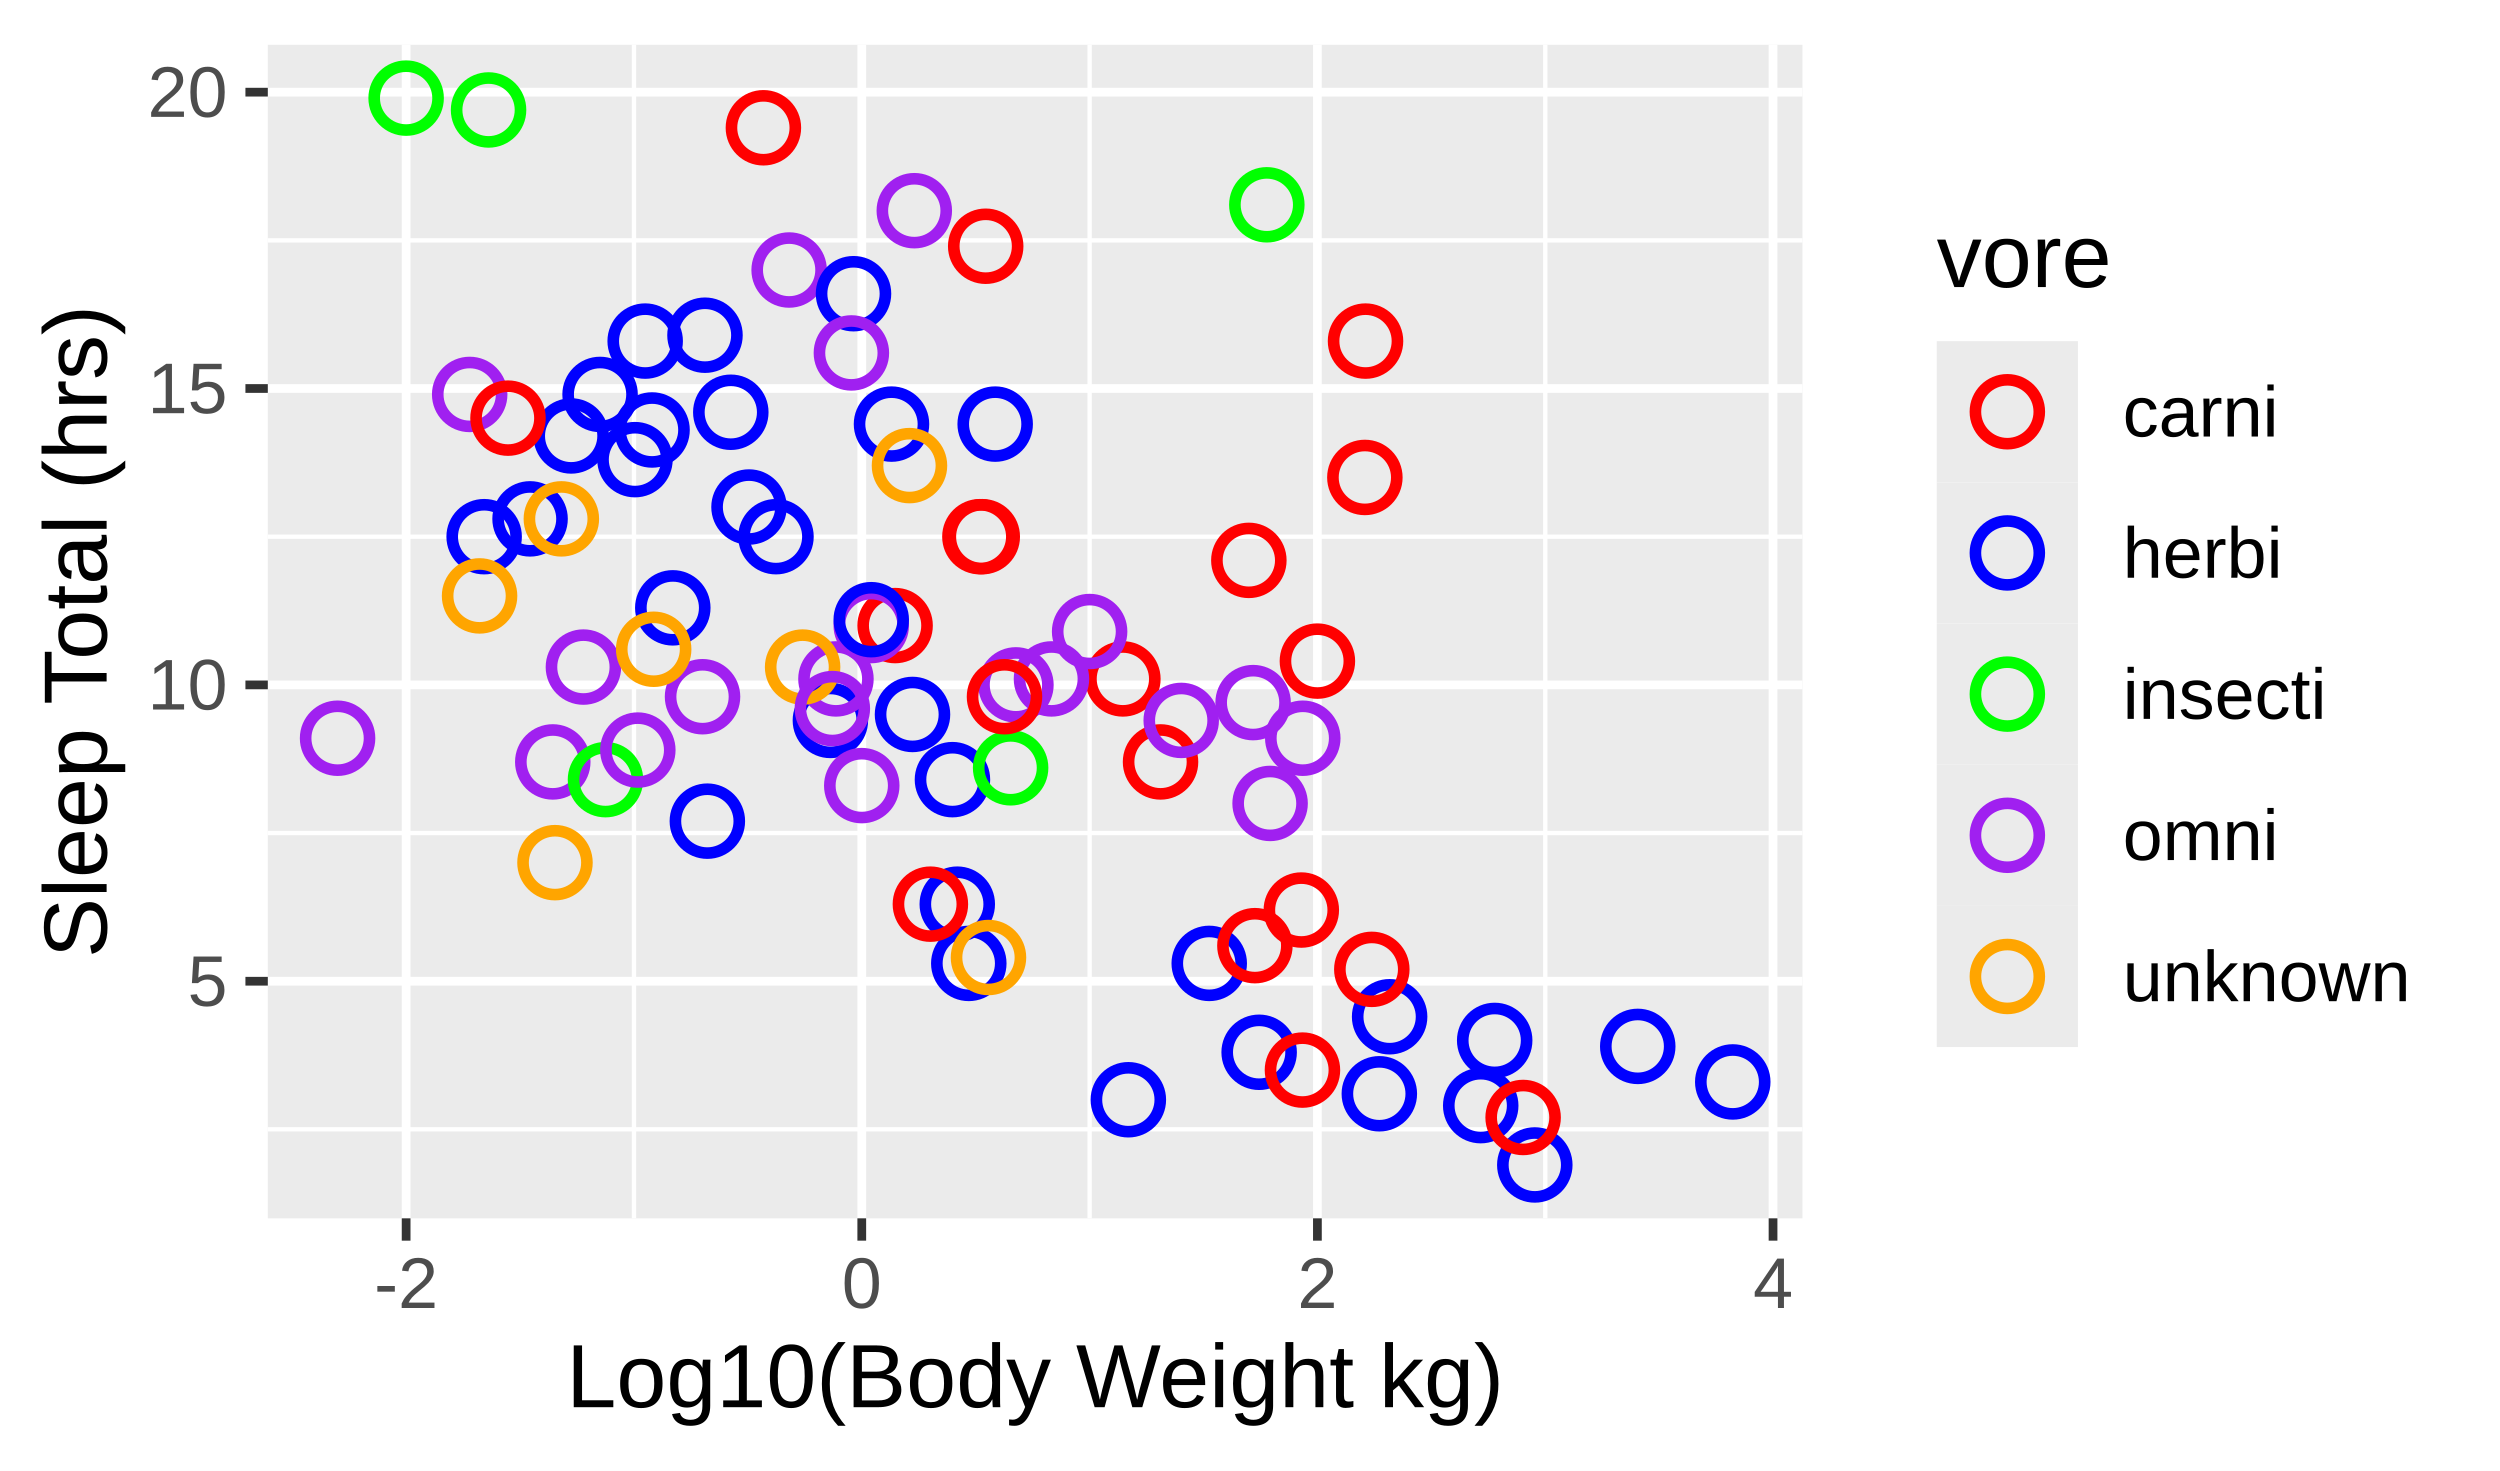
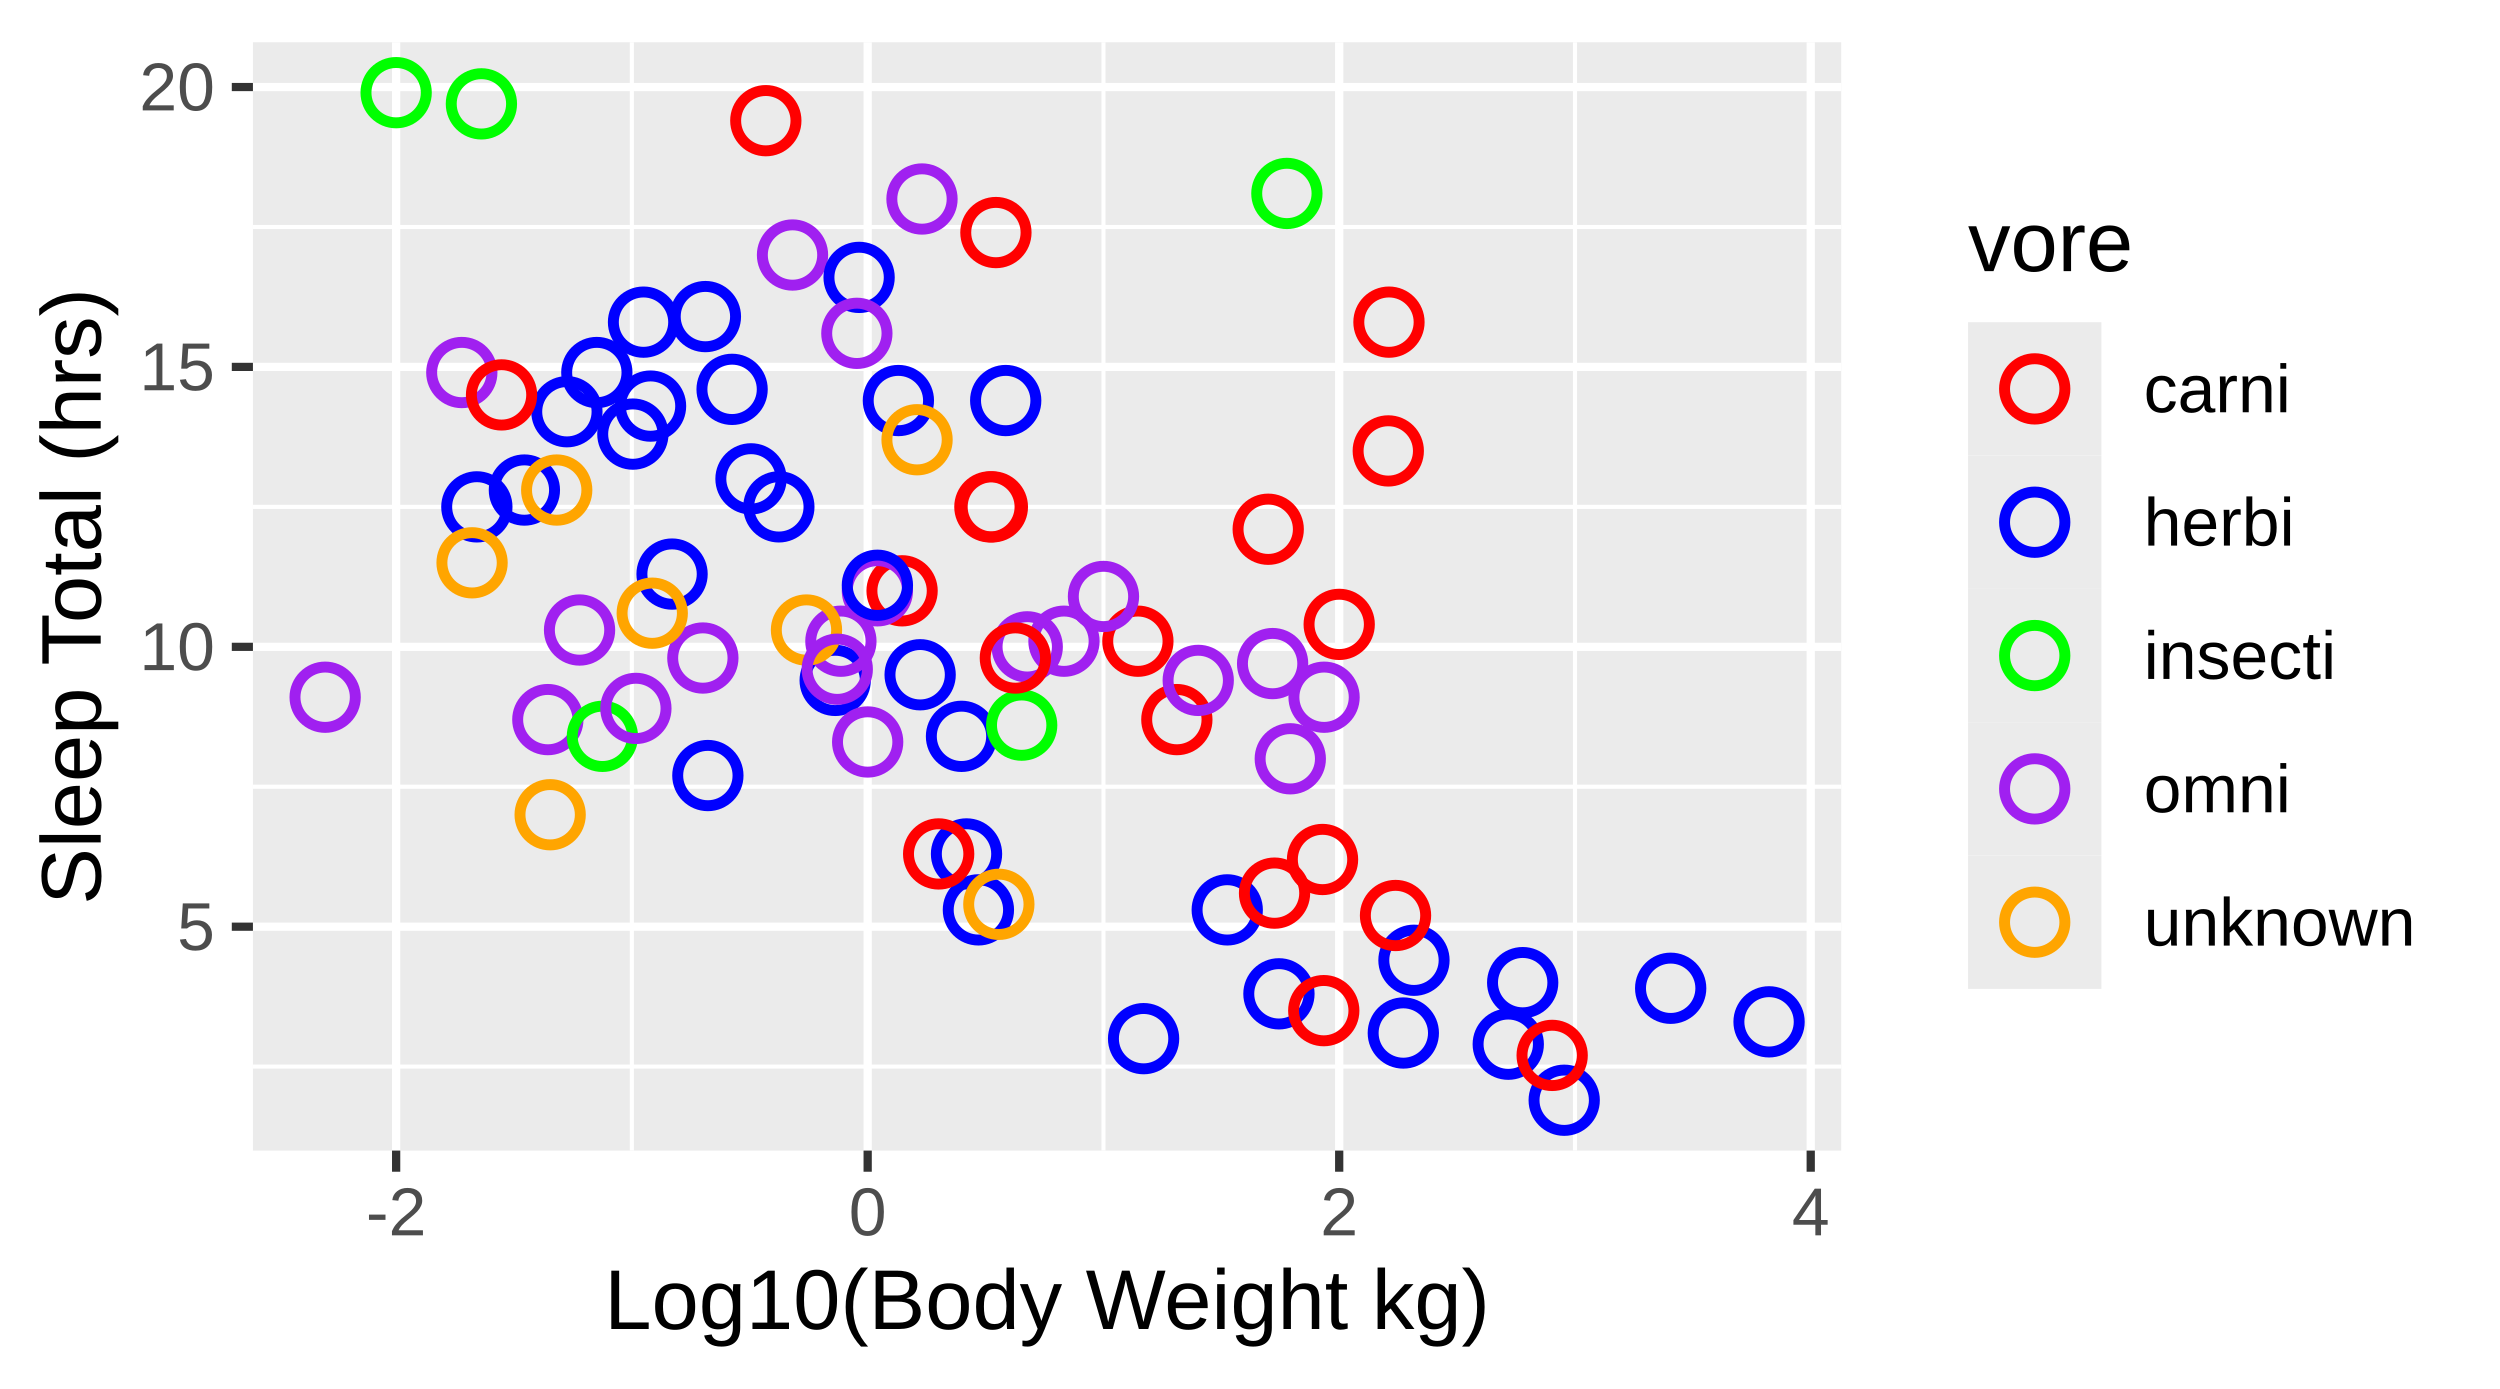
- <svg xmlns="http://www.w3.org/2000/svg" width="306.00pt" height="180.00pt" viewBox="0 0 306.00 180.00">
+ <svg xmlns="http://www.w3.org/2000/svg" width="324.00pt" height="180.00pt" viewBox="0 0 324.00 180.00">
  <g class="svglite">
    <defs>
      <style type="text/css">
    .svglite line, .svglite polyline, .svglite polygon, .svglite path, .svglite rect, .svglite circle {
      fill: none;
      stroke: #000000;
      stroke-linecap: round;
      stroke-linejoin: round;
      stroke-miterlimit: 10.00;
    }
    .svglite text {
      white-space: pre;
    }
    .svglite g.glyphgroup path {
      fill: inherit;
      stroke: none;
    }
  </style>
    </defs>
    <rect width="100%" height="100%" style="stroke: none; fill: #FFFFFF;" />
    <defs>
-       <clipPath id="cpMC4wMHwzMDYuMDB8MC4wMHwxODAuMDA=">
-         <rect x="0.00" y="0.00" width="306.00" height="180.00" />
+       <clipPath id="cpMC4wMHwzMjQuMDB8MC4wMHwxODAuMDA=">
+         <rect x="0.00" y="0.00" width="324.00" height="180.00" />
      </clipPath>
    </defs>
-     <g clip-path="url(#cpMC4wMHwzMDYuMDB8MC4wMHwxODAuMDA=)">
-       <rect x="0.00" y="0.00" width="306.00" height="180.00" style="stroke-width: 1.07; stroke: #FFFFFF; fill: #FFFFFF;" />
+     <g clip-path="url(#cpMC4wMHwzMjQuMDB8MC4wMHwxODAuMDA=)">
+       <rect x="0.00" y="0.00" width="324.00" height="180.00" style="stroke-width: 1.07; stroke: #FFFFFF; fill: #FFFFFF;" />
    </g>
    <defs>
-       <clipPath id="cpMzIuNzh8MjIwLjYyfDUuNDh8MTQ5LjEy">
-         <rect x="32.78" y="5.48" width="187.84" height="143.64" />
+       <clipPath id="cpMzIuNzh8MjM4LjYyfDUuNDh8MTQ5LjEy">
+         <rect x="32.78" y="5.48" width="205.84" height="143.64" />
      </clipPath>
    </defs>
-     <g clip-path="url(#cpMzIuNzh8MjIwLjYyfDUuNDh8MTQ5LjEy)">
-       <rect x="32.78" y="5.48" width="187.84" height="143.64" style="stroke-width: 1.07; stroke: none; fill: #EBEBEB;" />
-       <polyline points="32.78,138.23 220.62,138.23 " style="stroke-width: 0.53; stroke: #FFFFFF; stroke-linecap: butt;" />
-       <polyline points="32.78,101.96 220.62,101.96 " style="stroke-width: 0.53; stroke: #FFFFFF; stroke-linecap: butt;" />
-       <polyline points="32.78,65.69 220.62,65.69 " style="stroke-width: 0.53; stroke: #FFFFFF; stroke-linecap: butt;" />
-       <polyline points="32.78,29.42 220.62,29.42 " style="stroke-width: 0.53; stroke: #FFFFFF; stroke-linecap: butt;" />
-       <polyline points="77.60,149.12 77.60,5.48 " style="stroke-width: 0.53; stroke: #FFFFFF; stroke-linecap: butt;" />
-       <polyline points="133.37,149.12 133.37,5.48 " style="stroke-width: 0.53; stroke: #FFFFFF; stroke-linecap: butt;" />
-       <polyline points="189.14,149.12 189.14,5.48 " style="stroke-width: 0.53; stroke: #FFFFFF; stroke-linecap: butt;" />
-       <polyline points="32.78,120.10 220.62,120.10 " style="stroke-width: 1.07; stroke: #FFFFFF; stroke-linecap: butt;" />
-       <polyline points="32.78,83.83 220.62,83.83 " style="stroke-width: 1.07; stroke: #FFFFFF; stroke-linecap: butt;" />
-       <polyline points="32.78,47.55 220.62,47.55 " style="stroke-width: 1.07; stroke: #FFFFFF; stroke-linecap: butt;" />
-       <polyline points="32.78,11.28 220.62,11.28 " style="stroke-width: 1.07; stroke: #FFFFFF; stroke-linecap: butt;" />
-       <polyline points="49.71,149.12 49.71,5.48 " style="stroke-width: 1.07; stroke: #FFFFFF; stroke-linecap: butt;" />
-       <polyline points="105.48,149.12 105.48,5.48 " style="stroke-width: 1.07; stroke: #FFFFFF; stroke-linecap: butt;" />
-       <polyline points="161.25,149.12 161.25,5.48 " style="stroke-width: 1.07; stroke: #FFFFFF; stroke-linecap: butt;" />
-       <polyline points="217.02,149.12 217.02,5.48 " style="stroke-width: 1.07; stroke: #FFFFFF; stroke-linecap: butt;" />
-       <circle cx="152.86" cy="68.59" r="3.91" style="stroke-width: 1.42; stroke: #FF0000;" />
-       <circle cx="96.59" cy="33.05" r="3.91" style="stroke-width: 1.42; stroke: #A020F0;" />
-       <circle cx="109.12" cy="51.91" r="3.91" style="stroke-width: 1.42; stroke: #0000FF;" />
-       <circle cx="57.49" cy="48.28" r="3.91" style="stroke-width: 1.42; stroke: #A020F0;" />
-       <circle cx="182.95" cy="127.35" r="3.91" style="stroke-width: 1.42; stroke: #0000FF;" />
-       <circle cx="121.81" cy="51.91" r="3.91" style="stroke-width: 1.42; stroke: #0000FF;" />
-       <circle cx="142.05" cy="93.26" r="3.91" style="stroke-width: 1.42; stroke: #FF0000;" />
-       <circle cx="67.93" cy="105.59" r="3.91" style="stroke-width: 1.42; stroke: #FFA500;" />
-       <circle cx="137.44" cy="83.10" r="3.91" style="stroke-width: 1.42; stroke: #FF0000;" />
-       <circle cx="138.11" cy="134.61" r="3.91" style="stroke-width: 1.42; stroke: #0000FF;" />
-       <circle cx="148.01" cy="117.92" r="3.91" style="stroke-width: 1.42; stroke: #0000FF;" />
-       <circle cx="101.64" cy="88.18" r="3.91" style="stroke-width: 1.42; stroke: #0000FF;" />
-       <circle cx="124.35" cy="83.83" r="3.91" style="stroke-width: 1.42; stroke: #A020F0;" />
-       <circle cx="94.98" cy="65.69" r="3.91" style="stroke-width: 1.42; stroke: #0000FF;" />
-       <circle cx="71.41" cy="81.65" r="3.91" style="stroke-width: 1.42; stroke: #A020F0;" />
-       <circle cx="105.48" cy="96.16" r="3.91" style="stroke-width: 1.42; stroke: #A020F0;" />
-       <circle cx="41.32" cy="90.36" r="3.91" style="stroke-width: 1.42; stroke: #A020F0;" />
-       <circle cx="120.65" cy="30.14" r="3.91" style="stroke-width: 1.42; stroke: #FF0000;" />
-       <circle cx="118.58" cy="117.92" r="3.91" style="stroke-width: 1.42; stroke: #0000FF;" />
-       <circle cx="111.91" cy="25.79" r="3.91" style="stroke-width: 1.42; stroke: #A020F0;" />
-       <circle cx="200.46" cy="128.08" r="3.91" style="stroke-width: 1.42; stroke: #0000FF;" />
-       <circle cx="59.80" cy="13.46" r="3.91" style="stroke-width: 1.42; stroke: #00FF00;" />
-       <circle cx="181.24" cy="135.33" r="3.91" style="stroke-width: 1.42; stroke: #0000FF;" />
-       <circle cx="168.83" cy="133.88" r="3.91" style="stroke-width: 1.42; stroke: #0000FF;" />
-       <circle cx="102.32" cy="83.10" r="3.91" style="stroke-width: 1.42; stroke: #A020F0;" />
-       <circle cx="133.37" cy="77.30" r="3.91" style="stroke-width: 1.42; stroke: #A020F0;" />
-       <circle cx="73.45" cy="48.28" r="3.91" style="stroke-width: 1.42; stroke: #0000FF;" />
-       <circle cx="119.94" cy="65.69" r="3.91" style="stroke-width: 1.42; stroke: #FF0000;" />
-       <circle cx="85.99" cy="85.28" r="3.91" style="stroke-width: 1.42; stroke: #A020F0;" />
-       <circle cx="187.86" cy="142.59" r="3.91" style="stroke-width: 1.42; stroke: #0000FF;" />
-       <circle cx="186.43" cy="136.78" r="3.91" style="stroke-width: 1.42; stroke: #FF0000;" />
-       <circle cx="159.28" cy="111.39" r="3.91" style="stroke-width: 1.42; stroke: #FF0000;" />
-       <circle cx="117.17" cy="110.67" r="3.91" style="stroke-width: 1.42; stroke: #0000FF;" />
-       <circle cx="155.46" cy="98.34" r="3.91" style="stroke-width: 1.42; stroke: #A020F0;" />
-       <circle cx="111.69" cy="87.45" r="3.91" style="stroke-width: 1.42; stroke: #0000FF;" />
-       <circle cx="212.09" cy="132.43" r="3.91" style="stroke-width: 1.42; stroke: #0000FF;" />
-       <circle cx="93.44" cy="15.64" r="3.91" style="stroke-width: 1.42; stroke: #FF0000;" />
-       <circle cx="128.70" cy="83.10" r="3.91" style="stroke-width: 1.42; stroke: #A020F0;" />
-       <circle cx="69.91" cy="53.36" r="3.91" style="stroke-width: 1.42; stroke: #0000FF;" />
-       <circle cx="79.81" cy="52.63" r="3.91" style="stroke-width: 1.42; stroke: #0000FF;" />
-       <circle cx="64.88" cy="63.51" r="3.91" style="stroke-width: 1.42; stroke: #0000FF;" />
-       <circle cx="59.26" cy="65.69" r="3.91" style="stroke-width: 1.42; stroke: #0000FF;" />
-       <circle cx="49.71" cy="12.01" r="3.91" style="stroke-width: 1.42; stroke: #00FF00;" />
-       <circle cx="89.45" cy="50.46" r="3.91" style="stroke-width: 1.42; stroke: #0000FF;" />
-       <circle cx="109.56" cy="76.57" r="3.91" style="stroke-width: 1.42; stroke: #FF0000;" />
-       <circle cx="86.58" cy="100.51" r="3.91" style="stroke-width: 1.42; stroke: #0000FF;" />
-       <circle cx="62.18" cy="51.18" r="3.91" style="stroke-width: 1.42; stroke: #FF0000;" />
-       <circle cx="116.58" cy="95.43" r="3.91" style="stroke-width: 1.42; stroke: #0000FF;" />
-       <circle cx="154.12" cy="128.80" r="3.91" style="stroke-width: 1.42; stroke: #0000FF;" />
-       <circle cx="153.38" cy="86.00" r="3.91" style="stroke-width: 1.42; stroke: #A020F0;" />
-       <circle cx="167.14" cy="41.75" r="3.91" style="stroke-width: 1.42; stroke: #FF0000;" />
-       <circle cx="161.25" cy="80.92" r="3.91" style="stroke-width: 1.42; stroke: #FF0000;" />
-       <circle cx="167.06" cy="58.44" r="3.91" style="stroke-width: 1.42; stroke: #FF0000;" />
-       <circle cx="144.58" cy="88.18" r="3.91" style="stroke-width: 1.42; stroke: #A020F0;" />
-       <circle cx="98.24" cy="81.65" r="3.91" style="stroke-width: 1.42; stroke: #FFA500;" />
-       <circle cx="106.64" cy="76.57" r="3.91" style="stroke-width: 1.42; stroke: #A020F0;" />
-       <circle cx="58.70" cy="72.94" r="3.91" style="stroke-width: 1.42; stroke: #FFA500;" />
-       <circle cx="111.32" cy="56.99" r="3.91" style="stroke-width: 1.42; stroke: #FFA500;" />
-       <circle cx="159.42" cy="130.98" r="3.91" style="stroke-width: 1.42; stroke: #FF0000;" />
-       <circle cx="153.60" cy="115.75" r="3.91" style="stroke-width: 1.42; stroke: #FF0000;" />
-       <circle cx="106.64" cy="75.85" r="3.91" style="stroke-width: 1.42; stroke: #0000FF;" />
-       <circle cx="155.06" cy="25.07" r="3.91" style="stroke-width: 1.42; stroke: #00FF00;" />
-       <circle cx="120.99" cy="117.20" r="3.91" style="stroke-width: 1.42; stroke: #FFA500;" />
-       <circle cx="91.68" cy="62.06" r="3.91" style="stroke-width: 1.42; stroke: #0000FF;" />
-       <circle cx="67.66" cy="93.26" r="3.91" style="stroke-width: 1.42; stroke: #A020F0;" />
-       <circle cx="101.88" cy="86.73" r="3.91" style="stroke-width: 1.42; stroke: #A020F0;" />
-       <circle cx="74.11" cy="95.43" r="3.91" style="stroke-width: 1.42; stroke: #00FF00;" />
-       <circle cx="82.35" cy="74.40" r="3.91" style="stroke-width: 1.42; stroke: #0000FF;" />
-       <circle cx="80.01" cy="79.47" r="3.91" style="stroke-width: 1.42; stroke: #FFA500;" />
-       <circle cx="104.47" cy="35.95" r="3.91" style="stroke-width: 1.42; stroke: #0000FF;" />
-       <circle cx="77.72" cy="56.26" r="3.91" style="stroke-width: 1.42; stroke: #0000FF;" />
-       <circle cx="86.29" cy="41.03" r="3.91" style="stroke-width: 1.42; stroke: #0000FF;" />
-       <circle cx="68.71" cy="63.51" r="3.91" style="stroke-width: 1.42; stroke: #FFA500;" />
-       <circle cx="159.46" cy="90.36" r="3.91" style="stroke-width: 1.42; stroke: #A020F0;" />
-       <circle cx="123.70" cy="93.98" r="3.91" style="stroke-width: 1.42; stroke: #00FF00;" />
-       <circle cx="78.97" cy="41.75" r="3.91" style="stroke-width: 1.42; stroke: #0000FF;" />
-       <circle cx="170.09" cy="124.45" r="3.91" style="stroke-width: 1.42; stroke: #0000FF;" />
-       <circle cx="104.21" cy="43.20" r="3.91" style="stroke-width: 1.42; stroke: #A020F0;" />
-       <circle cx="78.07" cy="91.81" r="3.91" style="stroke-width: 1.42; stroke: #A020F0;" />
-       <circle cx="167.91" cy="118.65" r="3.91" style="stroke-width: 1.42; stroke: #FF0000;" />
-       <circle cx="113.88" cy="110.67" r="3.91" style="stroke-width: 1.42; stroke: #FF0000;" />
-       <circle cx="120.23" cy="65.69" r="3.91" style="stroke-width: 1.42; stroke: #FF0000;" />
-       <circle cx="122.95" cy="85.28" r="3.91" style="stroke-width: 1.42; stroke: #FF0000;" />
+     <g clip-path="url(#cpMzIuNzh8MjM4LjYyfDUuNDh8MTQ5LjEy)">
+       <rect x="32.78" y="5.48" width="205.84" height="143.64" style="stroke-width: 1.07; stroke: none; fill: #EBEBEB;" />
+       <polyline points="32.78,138.23 238.62,138.23 " style="stroke-width: 0.53; stroke: #FFFFFF; stroke-linecap: butt;" />
+       <polyline points="32.78,101.96 238.62,101.96 " style="stroke-width: 0.53; stroke: #FFFFFF; stroke-linecap: butt;" />
+       <polyline points="32.78,65.69 238.62,65.69 " style="stroke-width: 0.53; stroke: #FFFFFF; stroke-linecap: butt;" />
+       <polyline points="32.78,29.42 238.62,29.42 " style="stroke-width: 0.53; stroke: #FFFFFF; stroke-linecap: butt;" />
+       <polyline points="81.89,149.12 81.89,5.48 " style="stroke-width: 0.53; stroke: #FFFFFF; stroke-linecap: butt;" />
+       <polyline points="143.01,149.12 143.01,5.48 " style="stroke-width: 0.53; stroke: #FFFFFF; stroke-linecap: butt;" />
+       <polyline points="204.12,149.12 204.12,5.48 " style="stroke-width: 0.53; stroke: #FFFFFF; stroke-linecap: butt;" />
+       <polyline points="32.78,120.10 238.62,120.10 " style="stroke-width: 1.07; stroke: #FFFFFF; stroke-linecap: butt;" />
+       <polyline points="32.78,83.83 238.62,83.83 " style="stroke-width: 1.07; stroke: #FFFFFF; stroke-linecap: butt;" />
+       <polyline points="32.78,47.55 238.62,47.55 " style="stroke-width: 1.07; stroke: #FFFFFF; stroke-linecap: butt;" />
+       <polyline points="32.78,11.28 238.62,11.28 " style="stroke-width: 1.07; stroke: #FFFFFF; stroke-linecap: butt;" />
+       <polyline points="51.34,149.12 51.34,5.48 " style="stroke-width: 1.07; stroke: #FFFFFF; stroke-linecap: butt;" />
+       <polyline points="112.45,149.12 112.45,5.48 " style="stroke-width: 1.07; stroke: #FFFFFF; stroke-linecap: butt;" />
+       <polyline points="173.56,149.12 173.56,5.48 " style="stroke-width: 1.07; stroke: #FFFFFF; stroke-linecap: butt;" />
+       <polyline points="234.67,149.12 234.67,5.48 " style="stroke-width: 1.07; stroke: #FFFFFF; stroke-linecap: butt;" />
+       <circle cx="164.36" cy="68.59" r="3.91" style="stroke-width: 1.42; stroke: #FF0000;" />
+       <circle cx="102.71" cy="33.05" r="3.91" style="stroke-width: 1.42; stroke: #A020F0;" />
+       <circle cx="116.43" cy="51.91" r="3.91" style="stroke-width: 1.42; stroke: #0000FF;" />
+       <circle cx="59.85" cy="48.28" r="3.91" style="stroke-width: 1.42; stroke: #A020F0;" />
+       <circle cx="197.34" cy="127.35" r="3.91" style="stroke-width: 1.42; stroke: #0000FF;" />
+       <circle cx="130.34" cy="51.91" r="3.91" style="stroke-width: 1.42; stroke: #0000FF;" />
+       <circle cx="152.52" cy="93.26" r="3.91" style="stroke-width: 1.42; stroke: #FF0000;" />
+       <circle cx="71.30" cy="105.59" r="3.91" style="stroke-width: 1.42; stroke: #FFA500;" />
+       <circle cx="147.47" cy="83.10" r="3.91" style="stroke-width: 1.42; stroke: #FF0000;" />
+       <circle cx="148.21" cy="134.61" r="3.91" style="stroke-width: 1.42; stroke: #0000FF;" />
+       <circle cx="159.05" cy="117.92" r="3.91" style="stroke-width: 1.42; stroke: #0000FF;" />
+       <circle cx="108.24" cy="88.18" r="3.91" style="stroke-width: 1.42; stroke: #0000FF;" />
+       <circle cx="133.13" cy="83.83" r="3.91" style="stroke-width: 1.42; stroke: #A020F0;" />
+       <circle cx="100.94" cy="65.69" r="3.91" style="stroke-width: 1.42; stroke: #0000FF;" />
+       <circle cx="75.11" cy="81.65" r="3.91" style="stroke-width: 1.42; stroke: #A020F0;" />
+       <circle cx="112.45" cy="96.16" r="3.91" style="stroke-width: 1.42; stroke: #A020F0;" />
+       <circle cx="42.14" cy="90.36" r="3.91" style="stroke-width: 1.42; stroke: #A020F0;" />
+       <circle cx="129.07" cy="30.14" r="3.91" style="stroke-width: 1.42; stroke: #FF0000;" />
+       <circle cx="126.80" cy="117.92" r="3.91" style="stroke-width: 1.42; stroke: #0000FF;" />
+       <circle cx="119.49" cy="25.79" r="3.91" style="stroke-width: 1.42; stroke: #A020F0;" />
+       <circle cx="216.52" cy="128.08" r="3.91" style="stroke-width: 1.42; stroke: #0000FF;" />
+       <circle cx="62.39" cy="13.46" r="3.91" style="stroke-width: 1.42; stroke: #00FF00;" />
+       <circle cx="195.47" cy="135.33" r="3.91" style="stroke-width: 1.42; stroke: #0000FF;" />
+       <circle cx="181.87" cy="133.88" r="3.91" style="stroke-width: 1.42; stroke: #0000FF;" />
+       <circle cx="108.98" cy="83.10" r="3.91" style="stroke-width: 1.42; stroke: #A020F0;" />
+       <circle cx="143.01" cy="77.30" r="3.91" style="stroke-width: 1.42; stroke: #A020F0;" />
+       <circle cx="77.35" cy="48.28" r="3.91" style="stroke-width: 1.42; stroke: #0000FF;" />
+       <circle cx="128.29" cy="65.69" r="3.91" style="stroke-width: 1.42; stroke: #FF0000;" />
+       <circle cx="91.09" cy="85.28" r="3.91" style="stroke-width: 1.42; stroke: #A020F0;" />
+       <circle cx="202.72" cy="142.59" r="3.91" style="stroke-width: 1.42; stroke: #0000FF;" />
+       <circle cx="201.16" cy="136.78" r="3.91" style="stroke-width: 1.42; stroke: #FF0000;" />
+       <circle cx="171.40" cy="111.39" r="3.91" style="stroke-width: 1.42; stroke: #FF0000;" />
+       <circle cx="125.26" cy="110.67" r="3.91" style="stroke-width: 1.42; stroke: #0000FF;" />
+       <circle cx="167.22" cy="98.34" r="3.91" style="stroke-width: 1.42; stroke: #A020F0;" />
+       <circle cx="119.25" cy="87.45" r="3.91" style="stroke-width: 1.42; stroke: #0000FF;" />
+       <circle cx="229.27" cy="132.43" r="3.91" style="stroke-width: 1.42; stroke: #0000FF;" />
+       <circle cx="99.25" cy="15.64" r="3.91" style="stroke-width: 1.42; stroke: #FF0000;" />
+       <circle cx="137.89" cy="83.10" r="3.91" style="stroke-width: 1.42; stroke: #A020F0;" />
+       <circle cx="73.47" cy="53.36" r="3.91" style="stroke-width: 1.42; stroke: #0000FF;" />
+       <circle cx="84.31" cy="52.63" r="3.91" style="stroke-width: 1.42; stroke: #0000FF;" />
+       <circle cx="67.96" cy="63.51" r="3.91" style="stroke-width: 1.42; stroke: #0000FF;" />
+       <circle cx="61.80" cy="65.69" r="3.91" style="stroke-width: 1.42; stroke: #0000FF;" />
+       <circle cx="51.34" cy="12.01" r="3.91" style="stroke-width: 1.42; stroke: #00FF00;" />
+       <circle cx="94.88" cy="50.46" r="3.91" style="stroke-width: 1.42; stroke: #0000FF;" />
+       <circle cx="116.91" cy="76.57" r="3.91" style="stroke-width: 1.42; stroke: #FF0000;" />
+       <circle cx="91.74" cy="100.51" r="3.91" style="stroke-width: 1.42; stroke: #0000FF;" />
+       <circle cx="65.00" cy="51.18" r="3.91" style="stroke-width: 1.42; stroke: #FF0000;" />
+       <circle cx="124.61" cy="95.43" r="3.91" style="stroke-width: 1.42; stroke: #0000FF;" />
+       <circle cx="165.75" cy="128.80" r="3.91" style="stroke-width: 1.42; stroke: #0000FF;" />
+       <circle cx="164.93" cy="86.00" r="3.91" style="stroke-width: 1.42; stroke: #A020F0;" />
+       <circle cx="180.01" cy="41.75" r="3.91" style="stroke-width: 1.42; stroke: #FF0000;" />
+       <circle cx="173.56" cy="80.92" r="3.91" style="stroke-width: 1.42; stroke: #FF0000;" />
+       <circle cx="179.92" cy="58.44" r="3.91" style="stroke-width: 1.42; stroke: #FF0000;" />
+       <circle cx="155.29" cy="88.18" r="3.91" style="stroke-width: 1.42; stroke: #A020F0;" />
+       <circle cx="104.52" cy="81.65" r="3.91" style="stroke-width: 1.42; stroke: #FFA500;" />
+       <circle cx="113.71" cy="76.57" r="3.91" style="stroke-width: 1.42; stroke: #A020F0;" />
+       <circle cx="61.18" cy="72.94" r="3.91" style="stroke-width: 1.42; stroke: #FFA500;" />
+       <circle cx="118.85" cy="56.99" r="3.91" style="stroke-width: 1.42; stroke: #FFA500;" />
+       <circle cx="171.56" cy="130.98" r="3.91" style="stroke-width: 1.42; stroke: #FF0000;" />
+       <circle cx="165.18" cy="115.75" r="3.91" style="stroke-width: 1.42; stroke: #FF0000;" />
+       <circle cx="113.71" cy="75.85" r="3.91" style="stroke-width: 1.42; stroke: #0000FF;" />
+       <circle cx="166.78" cy="25.07" r="3.91" style="stroke-width: 1.42; stroke: #00FF00;" />
+       <circle cx="129.45" cy="117.20" r="3.91" style="stroke-width: 1.42; stroke: #FFA500;" />
+       <circle cx="97.33" cy="62.06" r="3.91" style="stroke-width: 1.42; stroke: #0000FF;" />
+       <circle cx="71.00" cy="93.26" r="3.91" style="stroke-width: 1.42; stroke: #A020F0;" />
+       <circle cx="108.51" cy="86.73" r="3.91" style="stroke-width: 1.42; stroke: #A020F0;" />
+       <circle cx="78.07" cy="95.43" r="3.91" style="stroke-width: 1.42; stroke: #00FF00;" />
+       <circle cx="87.10" cy="74.40" r="3.91" style="stroke-width: 1.42; stroke: #0000FF;" />
+       <circle cx="84.53" cy="79.47" r="3.91" style="stroke-width: 1.42; stroke: #FFA500;" />
+       <circle cx="111.34" cy="35.95" r="3.91" style="stroke-width: 1.42; stroke: #0000FF;" />
+       <circle cx="82.02" cy="56.26" r="3.91" style="stroke-width: 1.42; stroke: #0000FF;" />
+       <circle cx="91.42" cy="41.03" r="3.91" style="stroke-width: 1.42; stroke: #0000FF;" />
+       <circle cx="72.15" cy="63.51" r="3.91" style="stroke-width: 1.42; stroke: #FFA500;" />
+       <circle cx="171.60" cy="90.36" r="3.91" style="stroke-width: 1.42; stroke: #A020F0;" />
+       <circle cx="132.41" cy="93.98" r="3.91" style="stroke-width: 1.42; stroke: #00FF00;" />
+       <circle cx="83.40" cy="41.75" r="3.91" style="stroke-width: 1.42; stroke: #0000FF;" />
+       <circle cx="183.25" cy="124.45" r="3.91" style="stroke-width: 1.42; stroke: #0000FF;" />
+       <circle cx="111.05" cy="43.20" r="3.91" style="stroke-width: 1.42; stroke: #A020F0;" />
+       <circle cx="82.41" cy="91.81" r="3.91" style="stroke-width: 1.42; stroke: #A020F0;" />
+       <circle cx="180.86" cy="118.65" r="3.91" style="stroke-width: 1.42; stroke: #FF0000;" />
+       <circle cx="121.65" cy="110.67" r="3.91" style="stroke-width: 1.42; stroke: #FF0000;" />
+       <circle cx="128.61" cy="65.69" r="3.91" style="stroke-width: 1.42; stroke: #FF0000;" />
+       <circle cx="131.59" cy="85.28" r="3.91" style="stroke-width: 1.42; stroke: #FF0000;" />
    </g>
-     <g clip-path="url(#cpMC4wMHwzMDYuMDB8MC4wMHwxODAuMDA=)">
+     <g clip-path="url(#cpMC4wMHwzMjQuMDB8MC4wMHwxODAuMDA=)">
      <text x="27.85" y="123.13" text-anchor="end" style="font-size: 8.80px;fill: #4D4D4D; font-family: &quot;Liberation Sans&quot;;" textLength="4.89px" lengthAdjust="spacingAndGlyphs">5</text>
      <text x="27.85" y="86.85" text-anchor="end" style="font-size: 8.80px;fill: #4D4D4D; font-family: &quot;Liberation Sans&quot;;" textLength="9.78px" lengthAdjust="spacingAndGlyphs">10</text>
      <text x="27.85" y="50.58" text-anchor="end" style="font-size: 8.80px;fill: #4D4D4D; font-family: &quot;Liberation Sans&quot;;" textLength="9.78px" lengthAdjust="spacingAndGlyphs">15</text>
      <text x="27.85" y="14.31" text-anchor="end" style="font-size: 8.80px;fill: #4D4D4D; font-family: &quot;Liberation Sans&quot;;" textLength="9.78px" lengthAdjust="spacingAndGlyphs">20</text>
      <polyline points="30.04,120.10 32.78,120.10 " style="stroke-width: 1.07; stroke: #333333; stroke-linecap: butt;" />
      <polyline points="30.04,83.83 32.78,83.83 " style="stroke-width: 1.07; stroke: #333333; stroke-linecap: butt;" />
      <polyline points="30.04,47.55 32.78,47.55 " style="stroke-width: 1.07; stroke: #333333; stroke-linecap: butt;" />
      <polyline points="30.04,11.28 32.78,11.28 " style="stroke-width: 1.07; stroke: #333333; stroke-linecap: butt;" />
-       <polyline points="49.71,151.86 49.71,149.12 " style="stroke-width: 1.07; stroke: #333333; stroke-linecap: butt;" />
-       <polyline points="105.48,151.86 105.48,149.12 " style="stroke-width: 1.07; stroke: #333333; stroke-linecap: butt;" />
-       <polyline points="161.25,151.86 161.25,149.12 " style="stroke-width: 1.07; stroke: #333333; stroke-linecap: butt;" />
-       <polyline points="217.02,151.86 217.02,149.12 " style="stroke-width: 1.07; stroke: #333333; stroke-linecap: butt;" />
-       <text x="49.71" y="160.10" text-anchor="middle" style="font-size: 8.80px;fill: #4D4D4D; font-family: &quot;Liberation Sans&quot;;" textLength="7.81px" lengthAdjust="spacingAndGlyphs">-2</text>
-       <text x="105.48" y="160.10" text-anchor="middle" style="font-size: 8.80px;fill: #4D4D4D; font-family: &quot;Liberation Sans&quot;;" textLength="4.89px" lengthAdjust="spacingAndGlyphs">0</text>
-       <text x="161.25" y="160.10" text-anchor="middle" style="font-size: 8.80px;fill: #4D4D4D; font-family: &quot;Liberation Sans&quot;;" textLength="4.89px" lengthAdjust="spacingAndGlyphs">2</text>
-       <text x="217.02" y="160.10" text-anchor="middle" style="font-size: 8.80px;fill: #4D4D4D; font-family: &quot;Liberation Sans&quot;;" textLength="4.89px" lengthAdjust="spacingAndGlyphs">4</text>
-       <text x="126.70" y="172.24" text-anchor="middle" style="font-size: 11.00px; font-family: &quot;Liberation Sans&quot;;" textLength="114.83px" lengthAdjust="spacingAndGlyphs">Log10(Body Weight kg)</text>
+       <polyline points="51.34,151.86 51.34,149.12 " style="stroke-width: 1.07; stroke: #333333; stroke-linecap: butt;" />
+       <polyline points="112.45,151.86 112.45,149.12 " style="stroke-width: 1.07; stroke: #333333; stroke-linecap: butt;" />
+       <polyline points="173.56,151.86 173.56,149.12 " style="stroke-width: 1.07; stroke: #333333; stroke-linecap: butt;" />
+       <polyline points="234.67,151.86 234.67,149.12 " style="stroke-width: 1.07; stroke: #333333; stroke-linecap: butt;" />
+       <text x="51.34" y="160.10" text-anchor="middle" style="font-size: 8.80px;fill: #4D4D4D; font-family: &quot;Liberation Sans&quot;;" textLength="7.81px" lengthAdjust="spacingAndGlyphs">-2</text>
+       <text x="112.45" y="160.10" text-anchor="middle" style="font-size: 8.80px;fill: #4D4D4D; font-family: &quot;Liberation Sans&quot;;" textLength="4.89px" lengthAdjust="spacingAndGlyphs">0</text>
+       <text x="173.56" y="160.10" text-anchor="middle" style="font-size: 8.80px;fill: #4D4D4D; font-family: &quot;Liberation Sans&quot;;" textLength="4.89px" lengthAdjust="spacingAndGlyphs">2</text>
+       <text x="234.67" y="160.10" text-anchor="middle" style="font-size: 8.80px;fill: #4D4D4D; font-family: &quot;Liberation Sans&quot;;" textLength="4.89px" lengthAdjust="spacingAndGlyphs">4</text>
+       <text x="135.70" y="172.24" text-anchor="middle" style="font-size: 11.00px; font-family: &quot;Liberation Sans&quot;;" textLength="114.83px" lengthAdjust="spacingAndGlyphs">Log10(Body Weight kg)</text>
      <text transform="translate(13.05,77.30) rotate(-90)" text-anchor="middle" style="font-size: 11.00px; font-family: &quot;Liberation Sans&quot;;" textLength="79.92px" lengthAdjust="spacingAndGlyphs">Sleep Total (hrs)</text>
-       <rect x="231.58" y="20.95" width="68.94" height="112.69" style="stroke-width: 1.07; stroke: none; fill: #FFFFFF;" />
-       <text x="237.06" y="35.14" style="font-size: 11.00px; font-family: &quot;Liberation Sans&quot;;" textLength="21.41px" lengthAdjust="spacingAndGlyphs">vore</text>
-       <rect x="237.06" y="41.76" width="17.28" height="17.28" style="stroke-width: 1.07; stroke: none; fill: #EBEBEB;" />
-       <circle cx="245.70" cy="50.40" r="3.91" style="stroke-width: 1.42; stroke: #FF0000;" />
-       <rect x="237.06" y="59.04" width="17.28" height="17.28" style="stroke-width: 1.07; stroke: none; fill: #EBEBEB;" />
-       <circle cx="245.70" cy="67.68" r="3.91" style="stroke-width: 1.42; stroke: #0000FF;" />
-       <rect x="237.06" y="76.32" width="17.28" height="17.28" style="stroke-width: 1.07; stroke: none; fill: #EBEBEB;" />
-       <circle cx="245.70" cy="84.96" r="3.91" style="stroke-width: 1.42; stroke: #00FF00;" />
-       <rect x="237.06" y="93.60" width="17.28" height="17.28" style="stroke-width: 1.07; stroke: none; fill: #EBEBEB;" />
-       <circle cx="245.70" cy="102.24" r="3.91" style="stroke-width: 1.42; stroke: #A020F0;" />
-       <rect x="237.06" y="110.88" width="17.28" height="17.28" style="stroke-width: 1.07; stroke: none; fill: #EBEBEB;" />
-       <circle cx="245.70" cy="119.52" r="3.91" style="stroke-width: 1.42; stroke: #FFA500;" />
-       <text x="259.82" y="53.43" style="font-size: 8.80px; font-family: &quot;Liberation Sans&quot;;" textLength="19.06px" lengthAdjust="spacingAndGlyphs">carni</text>
-       <text x="259.82" y="70.71" style="font-size: 8.80px; font-family: &quot;Liberation Sans&quot;;" textLength="19.55px" lengthAdjust="spacingAndGlyphs">herbi</text>
-       <text x="259.82" y="87.99" style="font-size: 8.80px; font-family: &quot;Liberation Sans&quot;;" textLength="24.94px" lengthAdjust="spacingAndGlyphs">insecti</text>
-       <text x="259.82" y="105.27" style="font-size: 8.80px; font-family: &quot;Liberation Sans&quot;;" textLength="19.06px" lengthAdjust="spacingAndGlyphs">omni</text>
-       <text x="259.82" y="122.55" style="font-size: 8.80px; font-family: &quot;Liberation Sans&quot;;" textLength="35.22px" lengthAdjust="spacingAndGlyphs">unknown</text>
+       <rect x="249.58" y="20.95" width="68.94" height="112.69" style="stroke-width: 1.07; stroke: none; fill: #FFFFFF;" />
+       <text x="255.06" y="35.14" style="font-size: 11.00px; font-family: &quot;Liberation Sans&quot;;" textLength="21.41px" lengthAdjust="spacingAndGlyphs">vore</text>
+       <rect x="255.06" y="41.76" width="17.28" height="17.28" style="stroke-width: 1.07; stroke: none; fill: #EBEBEB;" />
+       <circle cx="263.70" cy="50.40" r="3.91" style="stroke-width: 1.42; stroke: #FF0000;" />
+       <rect x="255.06" y="59.04" width="17.28" height="17.28" style="stroke-width: 1.07; stroke: none; fill: #EBEBEB;" />
+       <circle cx="263.70" cy="67.68" r="3.91" style="stroke-width: 1.42; stroke: #0000FF;" />
+       <rect x="255.06" y="76.32" width="17.28" height="17.28" style="stroke-width: 1.07; stroke: none; fill: #EBEBEB;" />
+       <circle cx="263.70" cy="84.96" r="3.91" style="stroke-width: 1.42; stroke: #00FF00;" />
+       <rect x="255.06" y="93.60" width="17.28" height="17.28" style="stroke-width: 1.07; stroke: none; fill: #EBEBEB;" />
+       <circle cx="263.70" cy="102.24" r="3.91" style="stroke-width: 1.42; stroke: #A020F0;" />
+       <rect x="255.06" y="110.88" width="17.28" height="17.28" style="stroke-width: 1.07; stroke: none; fill: #EBEBEB;" />
+       <circle cx="263.70" cy="119.52" r="3.91" style="stroke-width: 1.42; stroke: #FFA500;" />
+       <text x="277.82" y="53.43" style="font-size: 8.80px; font-family: &quot;Liberation Sans&quot;;" textLength="19.06px" lengthAdjust="spacingAndGlyphs">carni</text>
+       <text x="277.82" y="70.71" style="font-size: 8.80px; font-family: &quot;Liberation Sans&quot;;" textLength="19.55px" lengthAdjust="spacingAndGlyphs">herbi</text>
+       <text x="277.82" y="87.99" style="font-size: 8.80px; font-family: &quot;Liberation Sans&quot;;" textLength="24.94px" lengthAdjust="spacingAndGlyphs">insecti</text>
+       <text x="277.82" y="105.27" style="font-size: 8.80px; font-family: &quot;Liberation Sans&quot;;" textLength="19.06px" lengthAdjust="spacingAndGlyphs">omni</text>
+       <text x="277.82" y="122.55" style="font-size: 8.80px; font-family: &quot;Liberation Sans&quot;;" textLength="35.22px" lengthAdjust="spacingAndGlyphs">unknown</text>
    </g>
  </g>
</svg>
